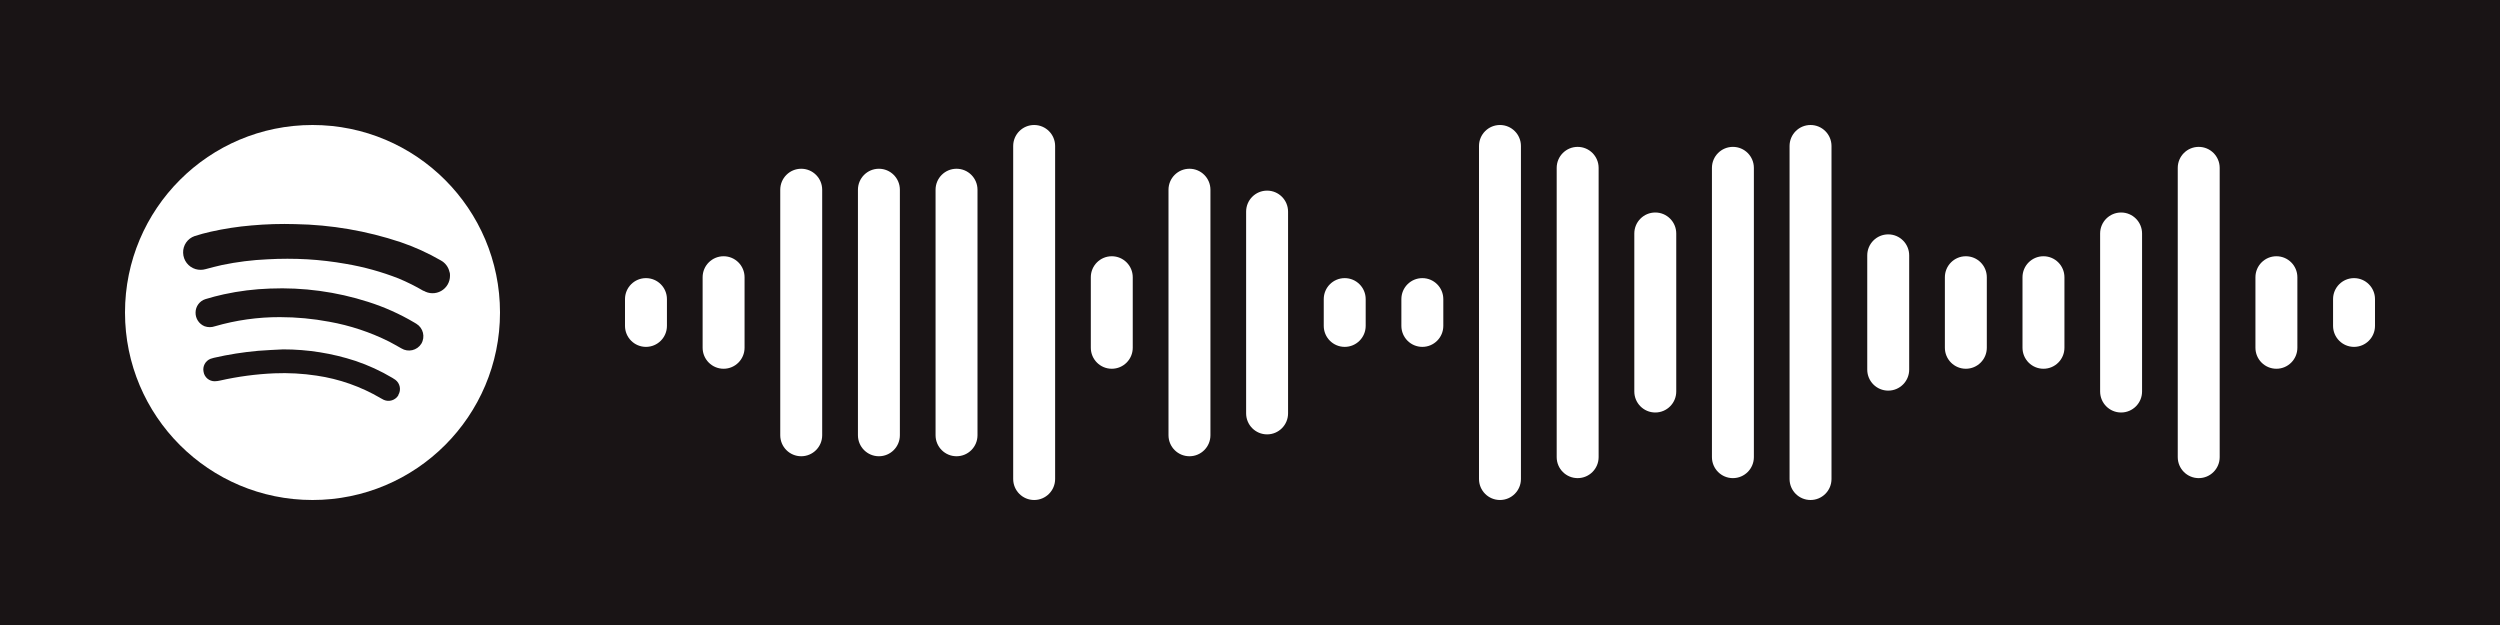
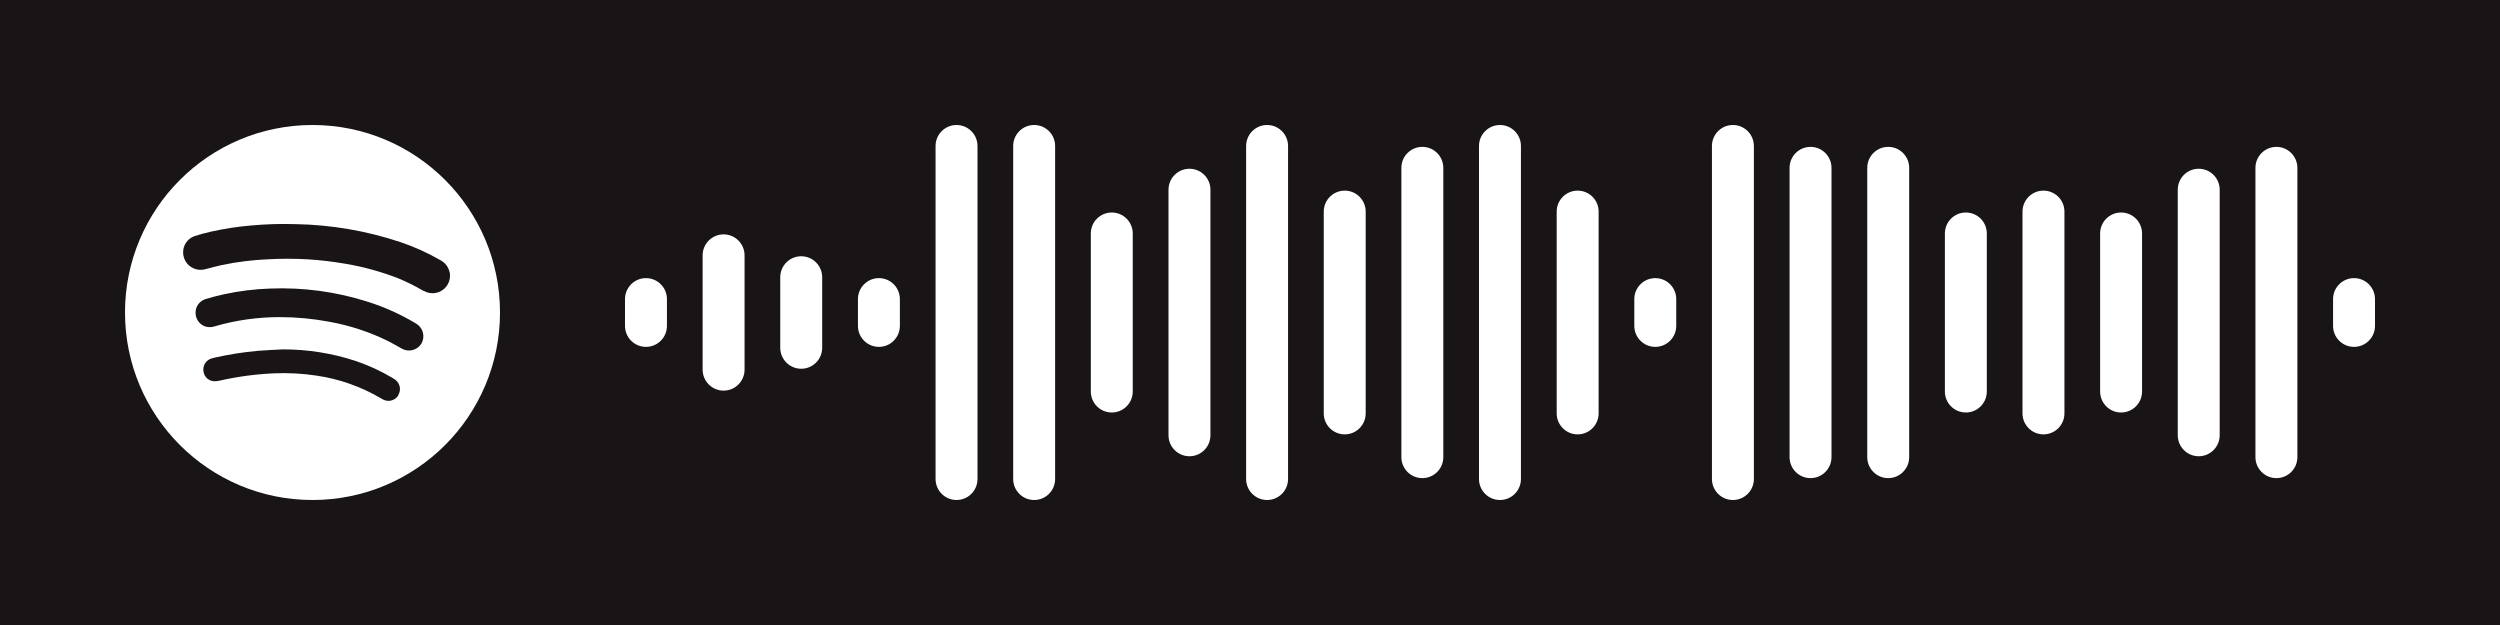
<svg xmlns="http://www.w3.org/2000/svg" width="640" height="160" viewBox="0 0 400 100">
  <rect x="0" y="0" width="400" height="100" fill="#191415" />
  <rect x="100.00" y="44.50" width="6.71" height="11.00" rx="3.36" ry="3.36" fill="#ffffff" />
-   <rect x="112.42" y="41.00" width="6.71" height="18.00" rx="3.36" ry="3.36" fill="#ffffff" />
-   <rect x="124.84" y="27.00" width="6.71" height="46.00" rx="3.36" ry="3.36" fill="#ffffff" />
-   <rect x="137.27" y="27.00" width="6.71" height="46.00" rx="3.36" ry="3.36" fill="#ffffff" />
-   <rect x="149.69" y="27.00" width="6.71" height="46.00" rx="3.36" ry="3.36" fill="#ffffff" />
+   <rect x="112.42" y="37.50" width="6.71" height="25.00" rx="3.36" ry="3.36" fill="#ffffff" />
+   <rect x="124.84" y="41.00" width="6.71" height="18.00" rx="3.36" ry="3.36" fill="#ffffff" />
+   <rect x="137.27" y="44.50" width="6.71" height="11.00" rx="3.36" ry="3.36" fill="#ffffff" />
+   <rect x="149.69" y="20.00" width="6.71" height="60.00" rx="3.36" ry="3.36" fill="#ffffff" />
  <rect x="162.11" y="20.00" width="6.71" height="60.00" rx="3.36" ry="3.36" fill="#ffffff" />
-   <rect x="174.53" y="41.00" width="6.71" height="18.00" rx="3.36" ry="3.36" fill="#ffffff" />
+   <rect x="174.53" y="34.00" width="6.71" height="32.00" rx="3.36" ry="3.36" fill="#ffffff" />
  <rect x="186.96" y="27.00" width="6.71" height="46.00" rx="3.36" ry="3.36" fill="#ffffff" />
-   <rect x="199.38" y="30.50" width="6.71" height="39.00" rx="3.36" ry="3.36" fill="#ffffff" />
-   <rect x="211.80" y="44.50" width="6.71" height="11.00" rx="3.36" ry="3.36" fill="#ffffff" />
-   <rect x="224.22" y="44.50" width="6.71" height="11.00" rx="3.36" ry="3.36" fill="#ffffff" />
+   <rect x="199.38" y="20.00" width="6.71" height="60.00" rx="3.36" ry="3.36" fill="#ffffff" />
+   <rect x="211.80" y="30.50" width="6.71" height="39.00" rx="3.36" ry="3.36" fill="#ffffff" />
+   <rect x="224.22" y="23.50" width="6.71" height="53.00" rx="3.36" ry="3.36" fill="#ffffff" />
  <rect x="236.64" y="20.00" width="6.71" height="60.00" rx="3.36" ry="3.36" fill="#ffffff" />
-   <rect x="249.07" y="23.50" width="6.71" height="53.00" rx="3.36" ry="3.36" fill="#ffffff" />
-   <rect x="261.49" y="34.00" width="6.71" height="32.00" rx="3.36" ry="3.36" fill="#ffffff" />
-   <rect x="273.91" y="23.50" width="6.71" height="53.00" rx="3.36" ry="3.36" fill="#ffffff" />
-   <rect x="286.33" y="20.00" width="6.71" height="60.00" rx="3.36" ry="3.36" fill="#ffffff" />
-   <rect x="298.76" y="37.50" width="6.71" height="25.00" rx="3.36" ry="3.36" fill="#ffffff" />
-   <rect x="311.18" y="41.00" width="6.71" height="18.00" rx="3.36" ry="3.36" fill="#ffffff" />
-   <rect x="323.60" y="41.00" width="6.71" height="18.00" rx="3.36" ry="3.36" fill="#ffffff" />
+   <rect x="249.07" y="30.50" width="6.71" height="39.00" rx="3.36" ry="3.36" fill="#ffffff" />
+   <rect x="261.49" y="44.50" width="6.71" height="11.00" rx="3.36" ry="3.36" fill="#ffffff" />
+   <rect x="273.91" y="20.00" width="6.71" height="60.00" rx="3.36" ry="3.36" fill="#ffffff" />
+   <rect x="286.33" y="23.50" width="6.71" height="53.00" rx="3.36" ry="3.36" fill="#ffffff" />
+   <rect x="298.76" y="23.50" width="6.71" height="53.00" rx="3.36" ry="3.36" fill="#ffffff" />
+   <rect x="311.18" y="34.00" width="6.71" height="32.00" rx="3.36" ry="3.36" fill="#ffffff" />
+   <rect x="323.60" y="30.50" width="6.71" height="39.00" rx="3.36" ry="3.36" fill="#ffffff" />
  <rect x="336.02" y="34.00" width="6.71" height="32.00" rx="3.36" ry="3.36" fill="#ffffff" />
-   <rect x="348.44" y="23.50" width="6.71" height="53.00" rx="3.36" ry="3.36" fill="#ffffff" />
-   <rect x="360.87" y="41.00" width="6.71" height="18.00" rx="3.36" ry="3.36" fill="#ffffff" />
+   <rect x="348.44" y="27.00" width="6.71" height="46.00" rx="3.36" ry="3.36" fill="#ffffff" />
+   <rect x="360.87" y="23.50" width="6.71" height="53.00" rx="3.36" ry="3.36" fill="#ffffff" />
  <rect x="373.29" y="44.50" width="6.71" height="11.00" rx="3.36" ry="3.36" fill="#ffffff" />
  <g transform="translate(20,20)">
    <path fill="#ffffff" d="M30,0A30,30,0,1,1,0,30,30,30,0,0,1,30,0M43.73,43.2a1.85,1.85,0,0,0-.47-2.43,5,5,0,0,0-.48-.31,30.64,30.64,0,0,0-5.92-2.72,37.07,37.07,0,0,0-11.56-1.84c-1.33.07-2.67.12-4,.23a52.44,52.44,0,0,0-7.08,1.12,3.45,3.45,0,0,0-.54.16,1.83,1.83,0,0,0-1.11,2.08A1.79,1.79,0,0,0,14.37,41a4.29,4.29,0,0,0,.88-.12,48.93,48.93,0,0,1,8.66-1.15,35.33,35.33,0,0,1,6.75.37,28.29,28.29,0,0,1,10.25,3.61,4.77,4.77,0,0,0,.5.27,1.85,1.85,0,0,0,2.33-.74M47.41,35a2.34,2.34,0,0,0-.78-3.19l-.35-.21a35.72,35.72,0,0,0-7.38-3.3,45.39,45.39,0,0,0-15.7-2.13,41.19,41.19,0,0,0-7.39.92c-1,.22-2,.48-2.94.77A2.26,2.26,0,0,0,11.29,30a2.32,2.32,0,0,0,1.44,2.2,2.47,2.47,0,0,0,1.67,0,37,37,0,0,1,10.38-1.46,43,43,0,0,1,7.91.74,35.46,35.46,0,0,1,9.58,3.18c.66.34,1.3.72,1.95,1.08A2.33,2.33,0,0,0,47.41,35m.35-8.49A2.79,2.79,0,0,0,52,24.11c0-.2,0-.4-.08-.6a2.78,2.78,0,0,0-1.4-1.85,35.91,35.91,0,0,0-6.41-2.91,56.19,56.19,0,0,0-16.86-2.89,58.46,58.46,0,0,0-7,.21,48.31,48.31,0,0,0-6.52,1c-.87.2-1.73.42-2.58.7a2.73,2.73,0,0,0-1.85,2.68,2.79,2.79,0,0,0,2,2.61,2.9,2.9,0,0,0,1.6,0c.87-.23,1.75-.47,2.63-.66a45.52,45.52,0,0,1,7.26-.91,57.42,57.42,0,0,1,6.4,0,53.7,53.7,0,0,1,6.11.72,42.63,42.63,0,0,1,8.49,2.35,33.25,33.25,0,0,1,4,2" />
  </g>
</svg>
